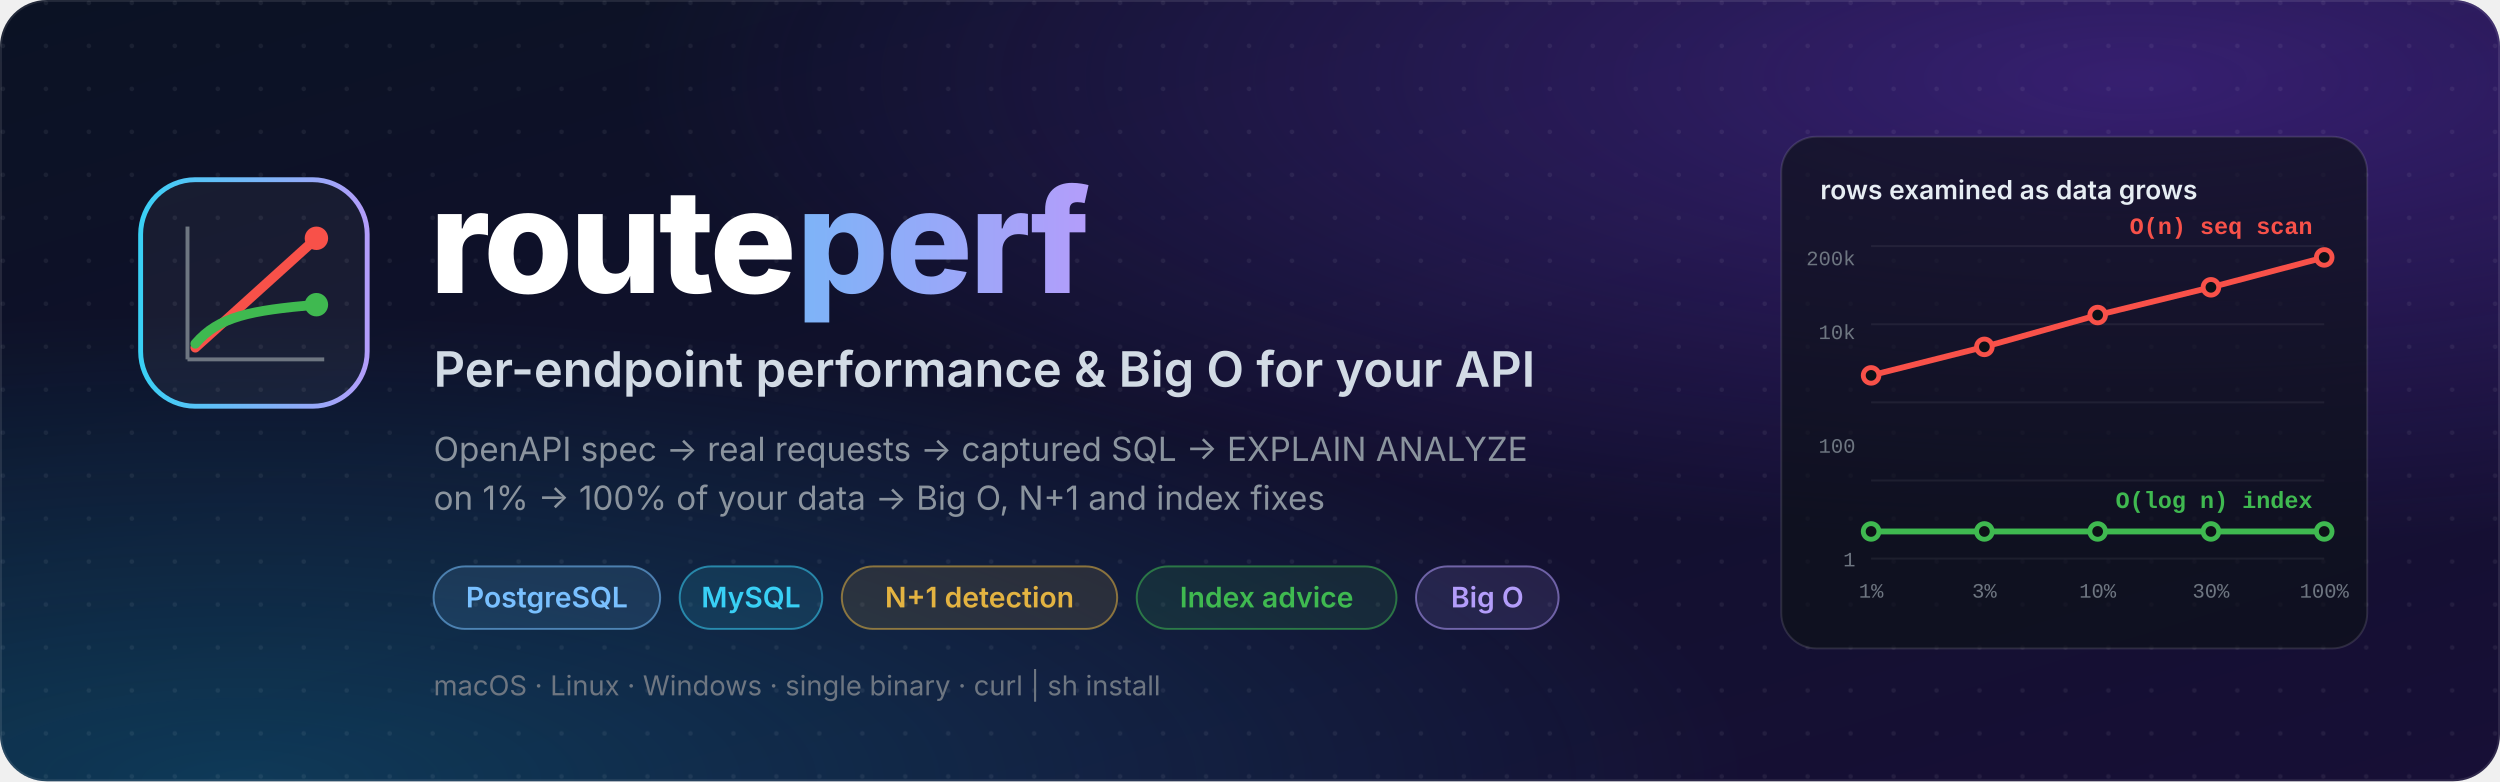
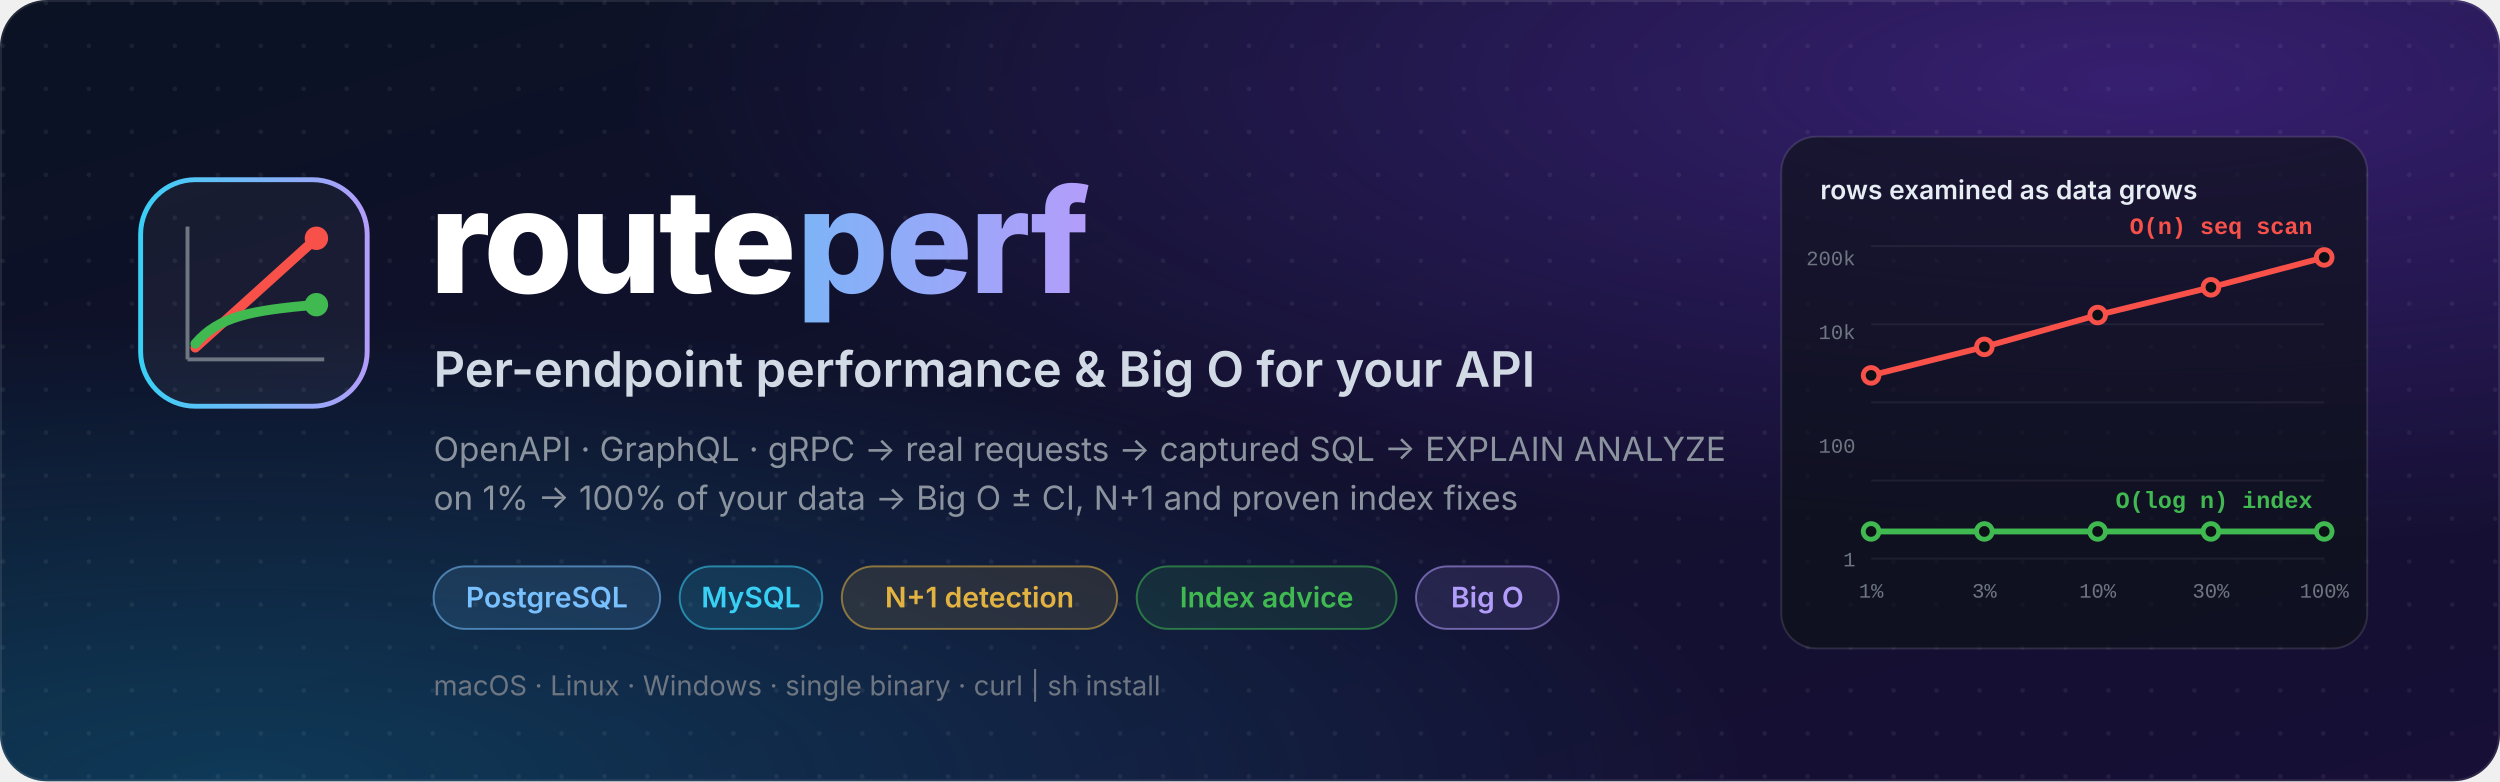
<svg xmlns="http://www.w3.org/2000/svg" width="1280" height="400" viewBox="0 0 1280 400" role="img" aria-label="routeperf — per-endpoint performance and Big O for your API">
  <defs>
    <linearGradient id="bg" x1="0" y1="0" x2="1" y2="1">
      <stop offset="0" stop-color="#0b1224" />
      <stop offset="1" stop-color="#170f36" />
    </linearGradient>
    <linearGradient id="accent" x1="0" y1="0" x2="1" y2="0">
      <stop offset="0" stop-color="#39d0f5" />
      <stop offset="1" stop-color="#b39dfa" />
    </linearGradient>
    <radialGradient id="glow1" cx="0.85" cy="0.1" r="0.6">
      <stop offset="0" stop-color="#7c3aed" stop-opacity="0.35" />
      <stop offset="1" stop-color="#7c3aed" stop-opacity="0" />
    </radialGradient>
    <radialGradient id="glow2" cx="0.1" cy="1" r="0.6">
      <stop offset="0" stop-color="#06b6d4" stop-opacity="0.25" />
      <stop offset="1" stop-color="#06b6d4" stop-opacity="0" />
    </radialGradient>
    <pattern id="dots" width="22" height="22" patternUnits="userSpaceOnUse">
      <circle cx="1.5" cy="1.5" r="1.2" fill="#ffffff" fill-opacity="0.06" />
    </pattern>
  </defs>
  <rect width="1280" height="400" rx="24" fill="url(#bg)" />
  <rect width="1280" height="400" rx="24" fill="url(#glow1)" />
  <rect width="1280" height="400" rx="24" fill="url(#glow2)" />
  <rect width="1280" height="400" rx="24" fill="url(#dots)" />
  <rect x="0.5" y="0.5" width="1279" height="399" rx="23.5" fill="none" stroke="#ffffff" stroke-opacity="0.10" />
  <rect x="72" y="92" width="116" height="116" rx="28" fill="#ffffff" fill-opacity="0.05" stroke="url(#accent)" stroke-width="2.5" />
  <polyline points="96,184 96,116" stroke="#6e7681" stroke-width="2" fill="none" />
  <polyline points="96,184 166,184" stroke="#6e7681" stroke-width="2" fill="none" />
  <path d="M100,178 L162,122" stroke="#f85149" stroke-width="5" stroke-linecap="round" fill="none" />
  <path d="M100,176 C112,162 128,159 162,156" stroke="#3fb950" stroke-width="5" stroke-linecap="round" fill="none" />
  <circle cx="162" cy="122" r="6" fill="#f85149" />
  <circle cx="162" cy="156" r="6" fill="#3fb950" />
  <text x="220" y="150" font-family="-apple-system, BlinkMacSystemFont, 'Segoe UI', Inter, Helvetica, Arial, sans-serif" font-size="74" font-weight="800" fill="#ffffff" letter-spacing="-1.5">route<tspan fill="url(#accent)">perf</tspan>
  </text>
  <text x="222" y="198" font-family="-apple-system, BlinkMacSystemFont, 'Segoe UI', Inter, Helvetica, Arial, sans-serif" font-size="25" font-weight="600" fill="#d2dbe5">Per-endpoint performance &amp; Big O for your API</text>
-   <text x="222" y="236" font-family="-apple-system, BlinkMacSystemFont, 'Segoe UI', Inter, Helvetica, Arial, sans-serif" font-size="17" fill="#8b949e">OpenAPI spec → real requests → captured SQL → EXPLAIN ANALYZE</text>
-   <text x="222" y="261" font-family="-apple-system, BlinkMacSystemFont, 'Segoe UI', Inter, Helvetica, Arial, sans-serif" font-size="17" fill="#8b949e">on 1% → 100% of your data → Big O, N+1 and index fixes</text>
+   <text x="222" y="236" font-family="-apple-system, BlinkMacSystemFont, 'Segoe UI', Inter, Helvetica, Arial, sans-serif" font-size="17" fill="#8b949e">OpenAPI · GraphQL · gRPC → real requests → captured SQL → EXPLAIN ANALYZE</text>
+   <text x="222" y="261" font-family="-apple-system, BlinkMacSystemFont, 'Segoe UI', Inter, Helvetica, Arial, sans-serif" font-size="17" fill="#8b949e">on 1% → 100% of your data → Big O ± CI, N+1 and proven index fixes</text>
  <rect x="222" y="290" width="116" height="32" rx="16" fill="#79c0ff" fill-opacity="0.12" stroke="#79c0ff" stroke-opacity="0.55" />
  <text x="280.0" y="311" text-anchor="middle" font-family="-apple-system, BlinkMacSystemFont, 'Segoe UI', Inter, Helvetica, Arial, sans-serif" font-size="14.5" font-weight="600" fill="#79c0ff">PostgreSQL</text>
  <rect x="348" y="290" width="73" height="32" rx="16" fill="#39d0f5" fill-opacity="0.12" stroke="#39d0f5" stroke-opacity="0.55" />
  <text x="384.5" y="311" text-anchor="middle" font-family="-apple-system, BlinkMacSystemFont, 'Segoe UI', Inter, Helvetica, Arial, sans-serif" font-size="14.5" font-weight="600" fill="#39d0f5">MySQL</text>
  <rect x="431" y="290" width="141" height="32" rx="16" fill="#e3b341" fill-opacity="0.12" stroke="#e3b341" stroke-opacity="0.55" />
  <text x="501.5" y="311" text-anchor="middle" font-family="-apple-system, BlinkMacSystemFont, 'Segoe UI', Inter, Helvetica, Arial, sans-serif" font-size="14.5" font-weight="600" fill="#e3b341">N+1 detection</text>
  <rect x="582" y="290" width="133" height="32" rx="16" fill="#3fb950" fill-opacity="0.12" stroke="#3fb950" stroke-opacity="0.55" />
  <text x="648.5" y="311" text-anchor="middle" font-family="-apple-system, BlinkMacSystemFont, 'Segoe UI', Inter, Helvetica, Arial, sans-serif" font-size="14.5" font-weight="600" fill="#3fb950">Index advice</text>
  <rect x="725" y="290" width="73" height="32" rx="16" fill="#b39dfa" fill-opacity="0.12" stroke="#b39dfa" stroke-opacity="0.55" />
  <text x="761.5" y="311" text-anchor="middle" font-family="-apple-system, BlinkMacSystemFont, 'Segoe UI', Inter, Helvetica, Arial, sans-serif" font-size="14.5" font-weight="600" fill="#b39dfa">Big O</text>
  <text x="222" y="356" font-family="-apple-system, BlinkMacSystemFont, 'Segoe UI', Inter, Helvetica, Arial, sans-serif" font-size="14" fill="#6e7681">macOS · Linux · Windows   ·   single binary   ·   curl | sh install</text>
  <rect x="912" y="70" width="300" height="262" rx="18" fill="#0d1117" fill-opacity="0.65" stroke="#ffffff" stroke-opacity="0.12" />
  <text x="932" y="102" font-family="-apple-system, BlinkMacSystemFont, 'Segoe UI', Inter, Helvetica, Arial, sans-serif" font-size="13.5" font-weight="600" fill="#e6edf3">rows examined as data grows</text>
  <line x1="958" y1="286.0" x2="1190" y2="286.0" stroke="#ffffff" stroke-opacity="0.06" />
  <line x1="958" y1="246.0" x2="1190" y2="246.0" stroke="#ffffff" stroke-opacity="0.06" />
  <line x1="958" y1="206.0" x2="1190" y2="206.0" stroke="#ffffff" stroke-opacity="0.06" />
  <line x1="958" y1="166.0" x2="1190" y2="166.0" stroke="#ffffff" stroke-opacity="0.06" />
  <line x1="958" y1="126.0" x2="1190" y2="126.0" stroke="#ffffff" stroke-opacity="0.06" />
  <text x="950" y="290.0" text-anchor="end" font-family="ui-monospace, SFMono-Regular, 'SF Mono', Menlo, Consolas, 'Liberation Mono', monospace" font-size="10.5" fill="#6e7681">1</text>
  <text x="950" y="231.8" text-anchor="end" font-family="ui-monospace, SFMono-Regular, 'SF Mono', Menlo, Consolas, 'Liberation Mono', monospace" font-size="10.5" fill="#6e7681">100</text>
  <text x="950" y="173.6" text-anchor="end" font-family="ui-monospace, SFMono-Regular, 'SF Mono', Menlo, Consolas, 'Liberation Mono', monospace" font-size="10.5" fill="#6e7681">10k</text>
  <text x="950" y="135.8" text-anchor="end" font-family="ui-monospace, SFMono-Regular, 'SF Mono', Menlo, Consolas, 'Liberation Mono', monospace" font-size="10.5" fill="#6e7681">200k</text>
  <text x="958.0" y="306" text-anchor="middle" font-family="ui-monospace, SFMono-Regular, 'SF Mono', Menlo, Consolas, 'Liberation Mono', monospace" font-size="10.5" fill="#6e7681">1%</text>
  <text x="1016.0" y="306" text-anchor="middle" font-family="ui-monospace, SFMono-Regular, 'SF Mono', Menlo, Consolas, 'Liberation Mono', monospace" font-size="10.5" fill="#6e7681">3%</text>
  <text x="1074.0" y="306" text-anchor="middle" font-family="ui-monospace, SFMono-Regular, 'SF Mono', Menlo, Consolas, 'Liberation Mono', monospace" font-size="10.5" fill="#6e7681">10%</text>
  <text x="1132.0" y="306" text-anchor="middle" font-family="ui-monospace, SFMono-Regular, 'SF Mono', Menlo, Consolas, 'Liberation Mono', monospace" font-size="10.5" fill="#6e7681">30%</text>
  <text x="1190.0" y="306" text-anchor="middle" font-family="ui-monospace, SFMono-Regular, 'SF Mono', Menlo, Consolas, 'Liberation Mono', monospace" font-size="10.5" fill="#6e7681">100%</text>
  <polyline points="958.0,192.2 1016.0,177.6 1074.0,161.3 1132.0,147.1 1190.0,131.8" fill="none" stroke="#f85149" stroke-width="3" stroke-linecap="round" stroke-linejoin="round" />
  <circle cx="958.0" cy="192.2" r="4" fill="#0d1117" stroke="#f85149" stroke-width="2.5" />
  <circle cx="1016.0" cy="177.6" r="4" fill="#0d1117" stroke="#f85149" stroke-width="2.5" />
  <circle cx="1074.0" cy="161.3" r="4" fill="#0d1117" stroke="#f85149" stroke-width="2.5" />
  <circle cx="1132.0" cy="147.1" r="4" fill="#0d1117" stroke="#f85149" stroke-width="2.5" />
  <circle cx="1190.0" cy="131.8" r="4" fill="#0d1117" stroke="#f85149" stroke-width="2.5" />
  <text x="1184.0" y="119.8" text-anchor="end" font-family="ui-monospace, SFMono-Regular, 'SF Mono', Menlo, Consolas, 'Liberation Mono', monospace" font-size="12" font-weight="700" fill="#f85149">O(n) seq scan</text>
  <polyline points="958.0,272.1 1016.0,272.1 1074.0,272.1 1132.0,272.1 1190.0,272.1" fill="none" stroke="#3fb950" stroke-width="3" stroke-linecap="round" stroke-linejoin="round" />
  <circle cx="958.0" cy="272.1" r="4" fill="#0d1117" stroke="#3fb950" stroke-width="2.5" />
  <circle cx="1016.0" cy="272.1" r="4" fill="#0d1117" stroke="#3fb950" stroke-width="2.5" />
  <circle cx="1074.0" cy="272.1" r="4" fill="#0d1117" stroke="#3fb950" stroke-width="2.5" />
  <circle cx="1132.0" cy="272.1" r="4" fill="#0d1117" stroke="#3fb950" stroke-width="2.5" />
  <circle cx="1190.0" cy="272.1" r="4" fill="#0d1117" stroke="#3fb950" stroke-width="2.5" />
  <text x="1184.0" y="260.1" text-anchor="end" font-family="ui-monospace, SFMono-Regular, 'SF Mono', Menlo, Consolas, 'Liberation Mono', monospace" font-size="12" font-weight="700" fill="#3fb950">O(log n) index</text>
</svg>
